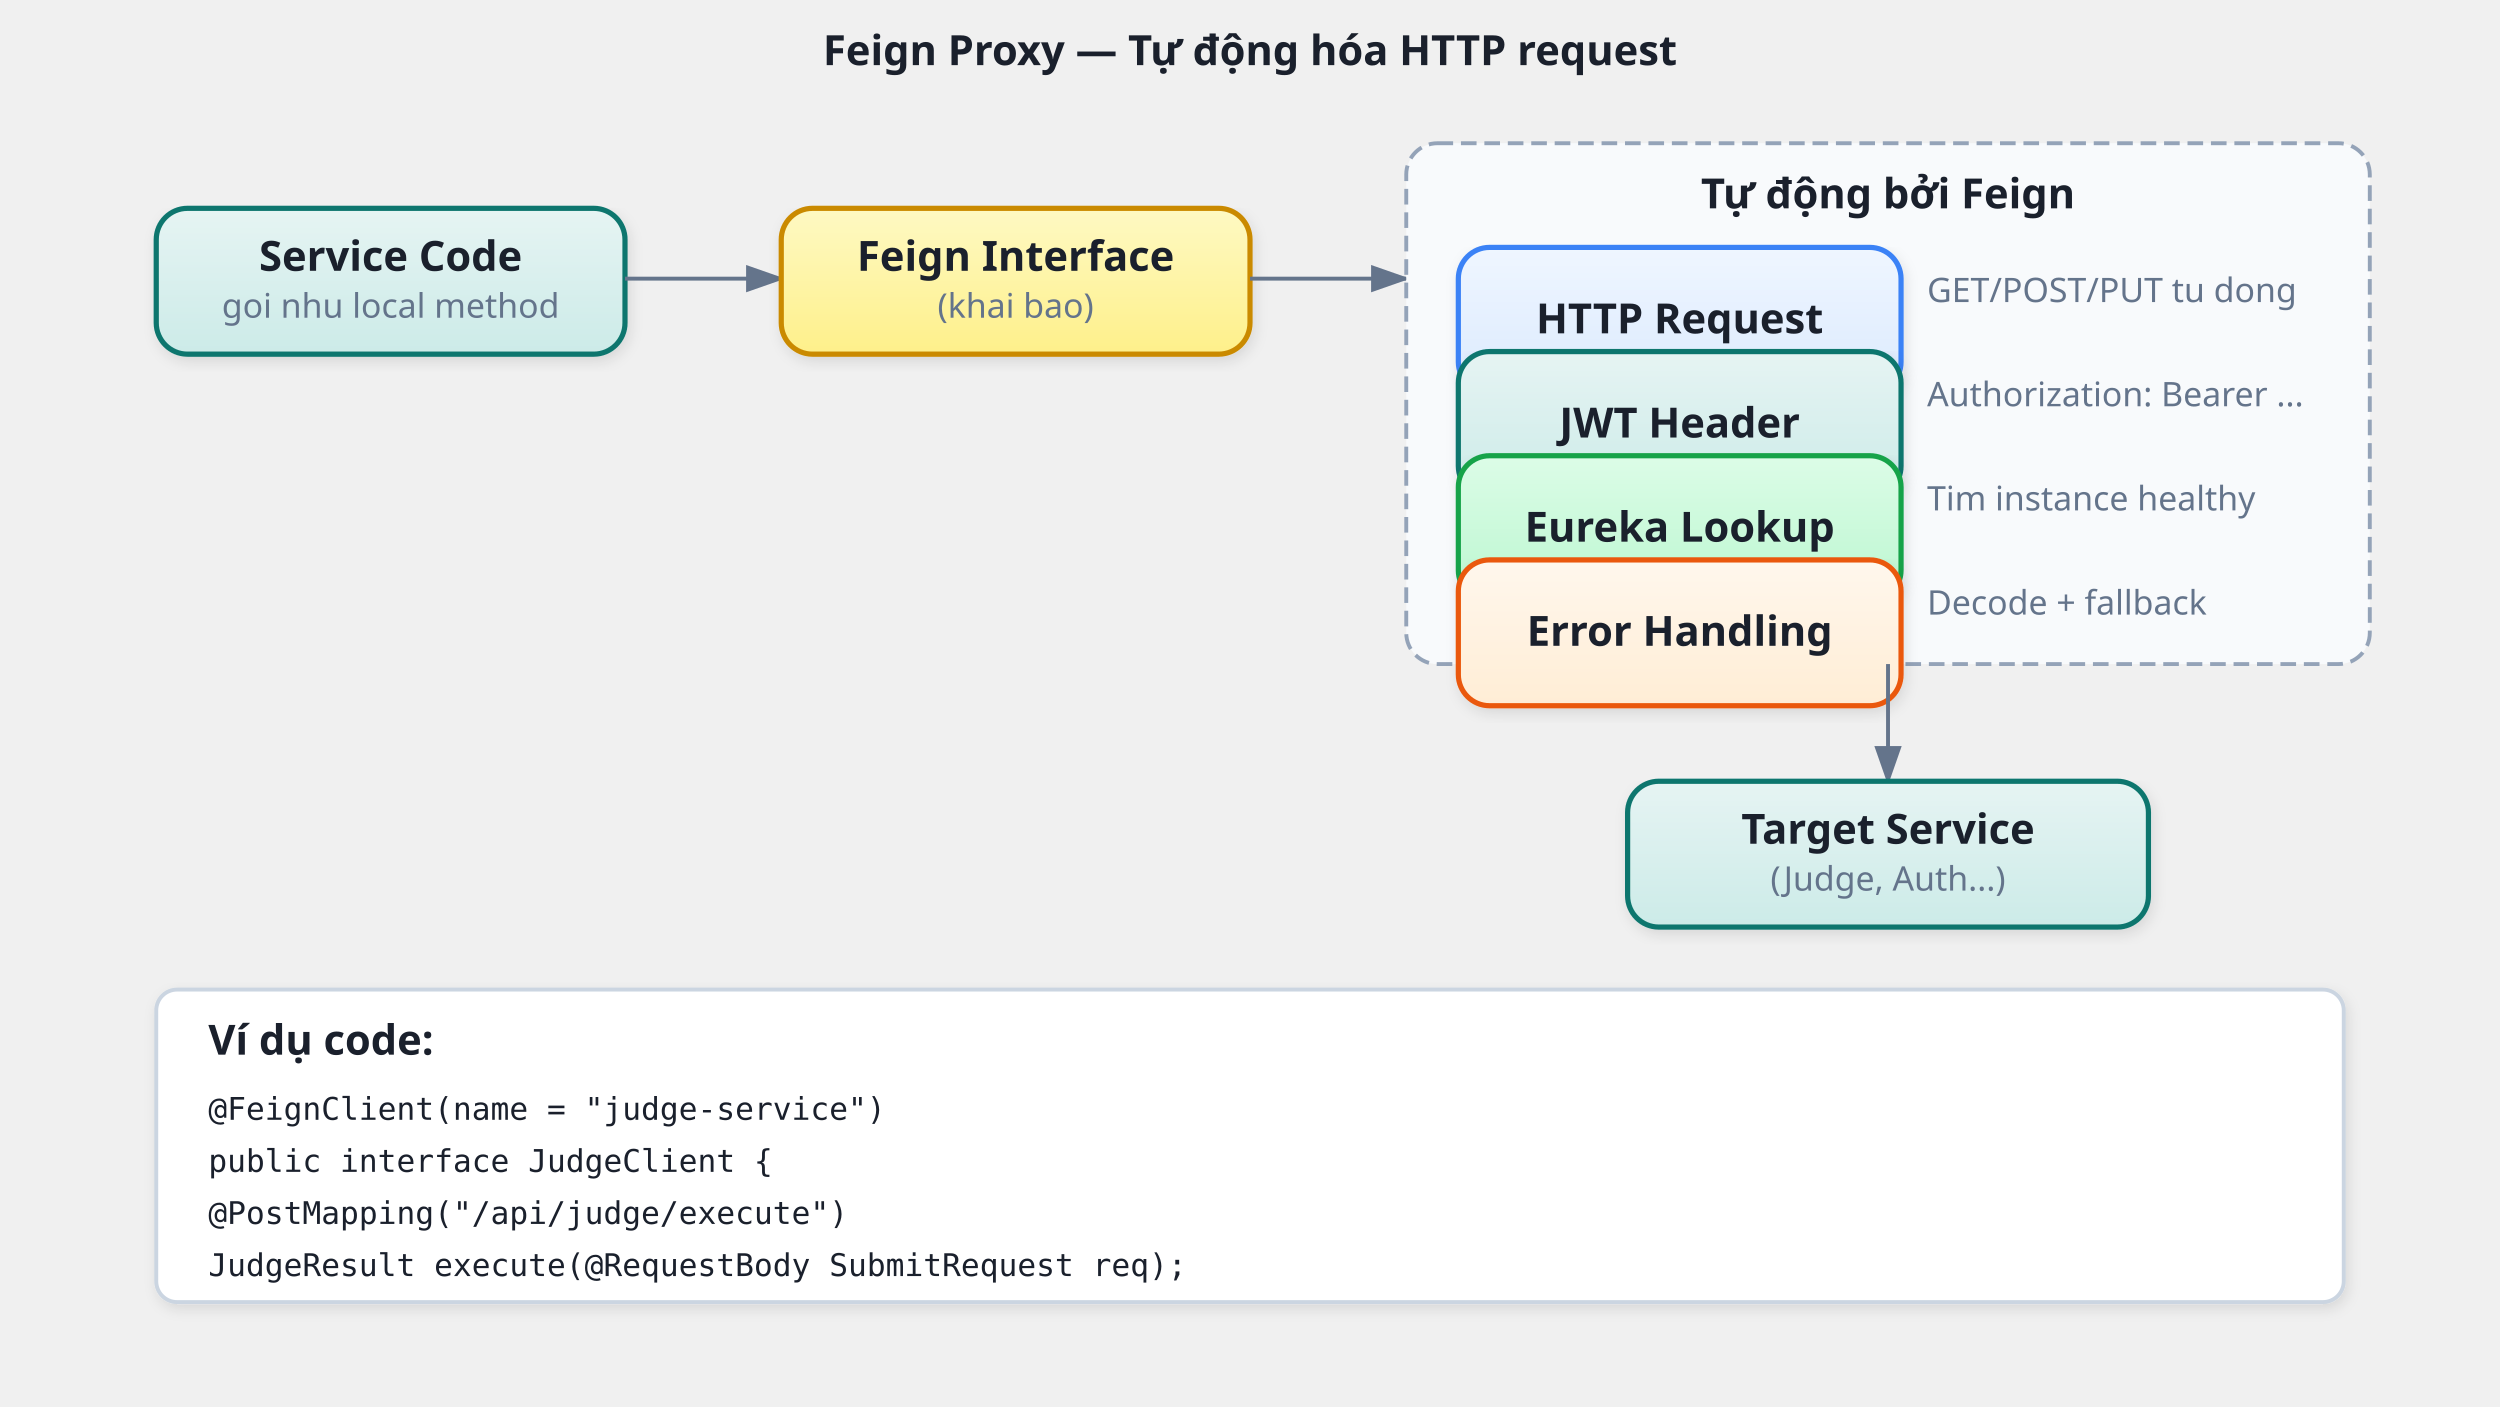
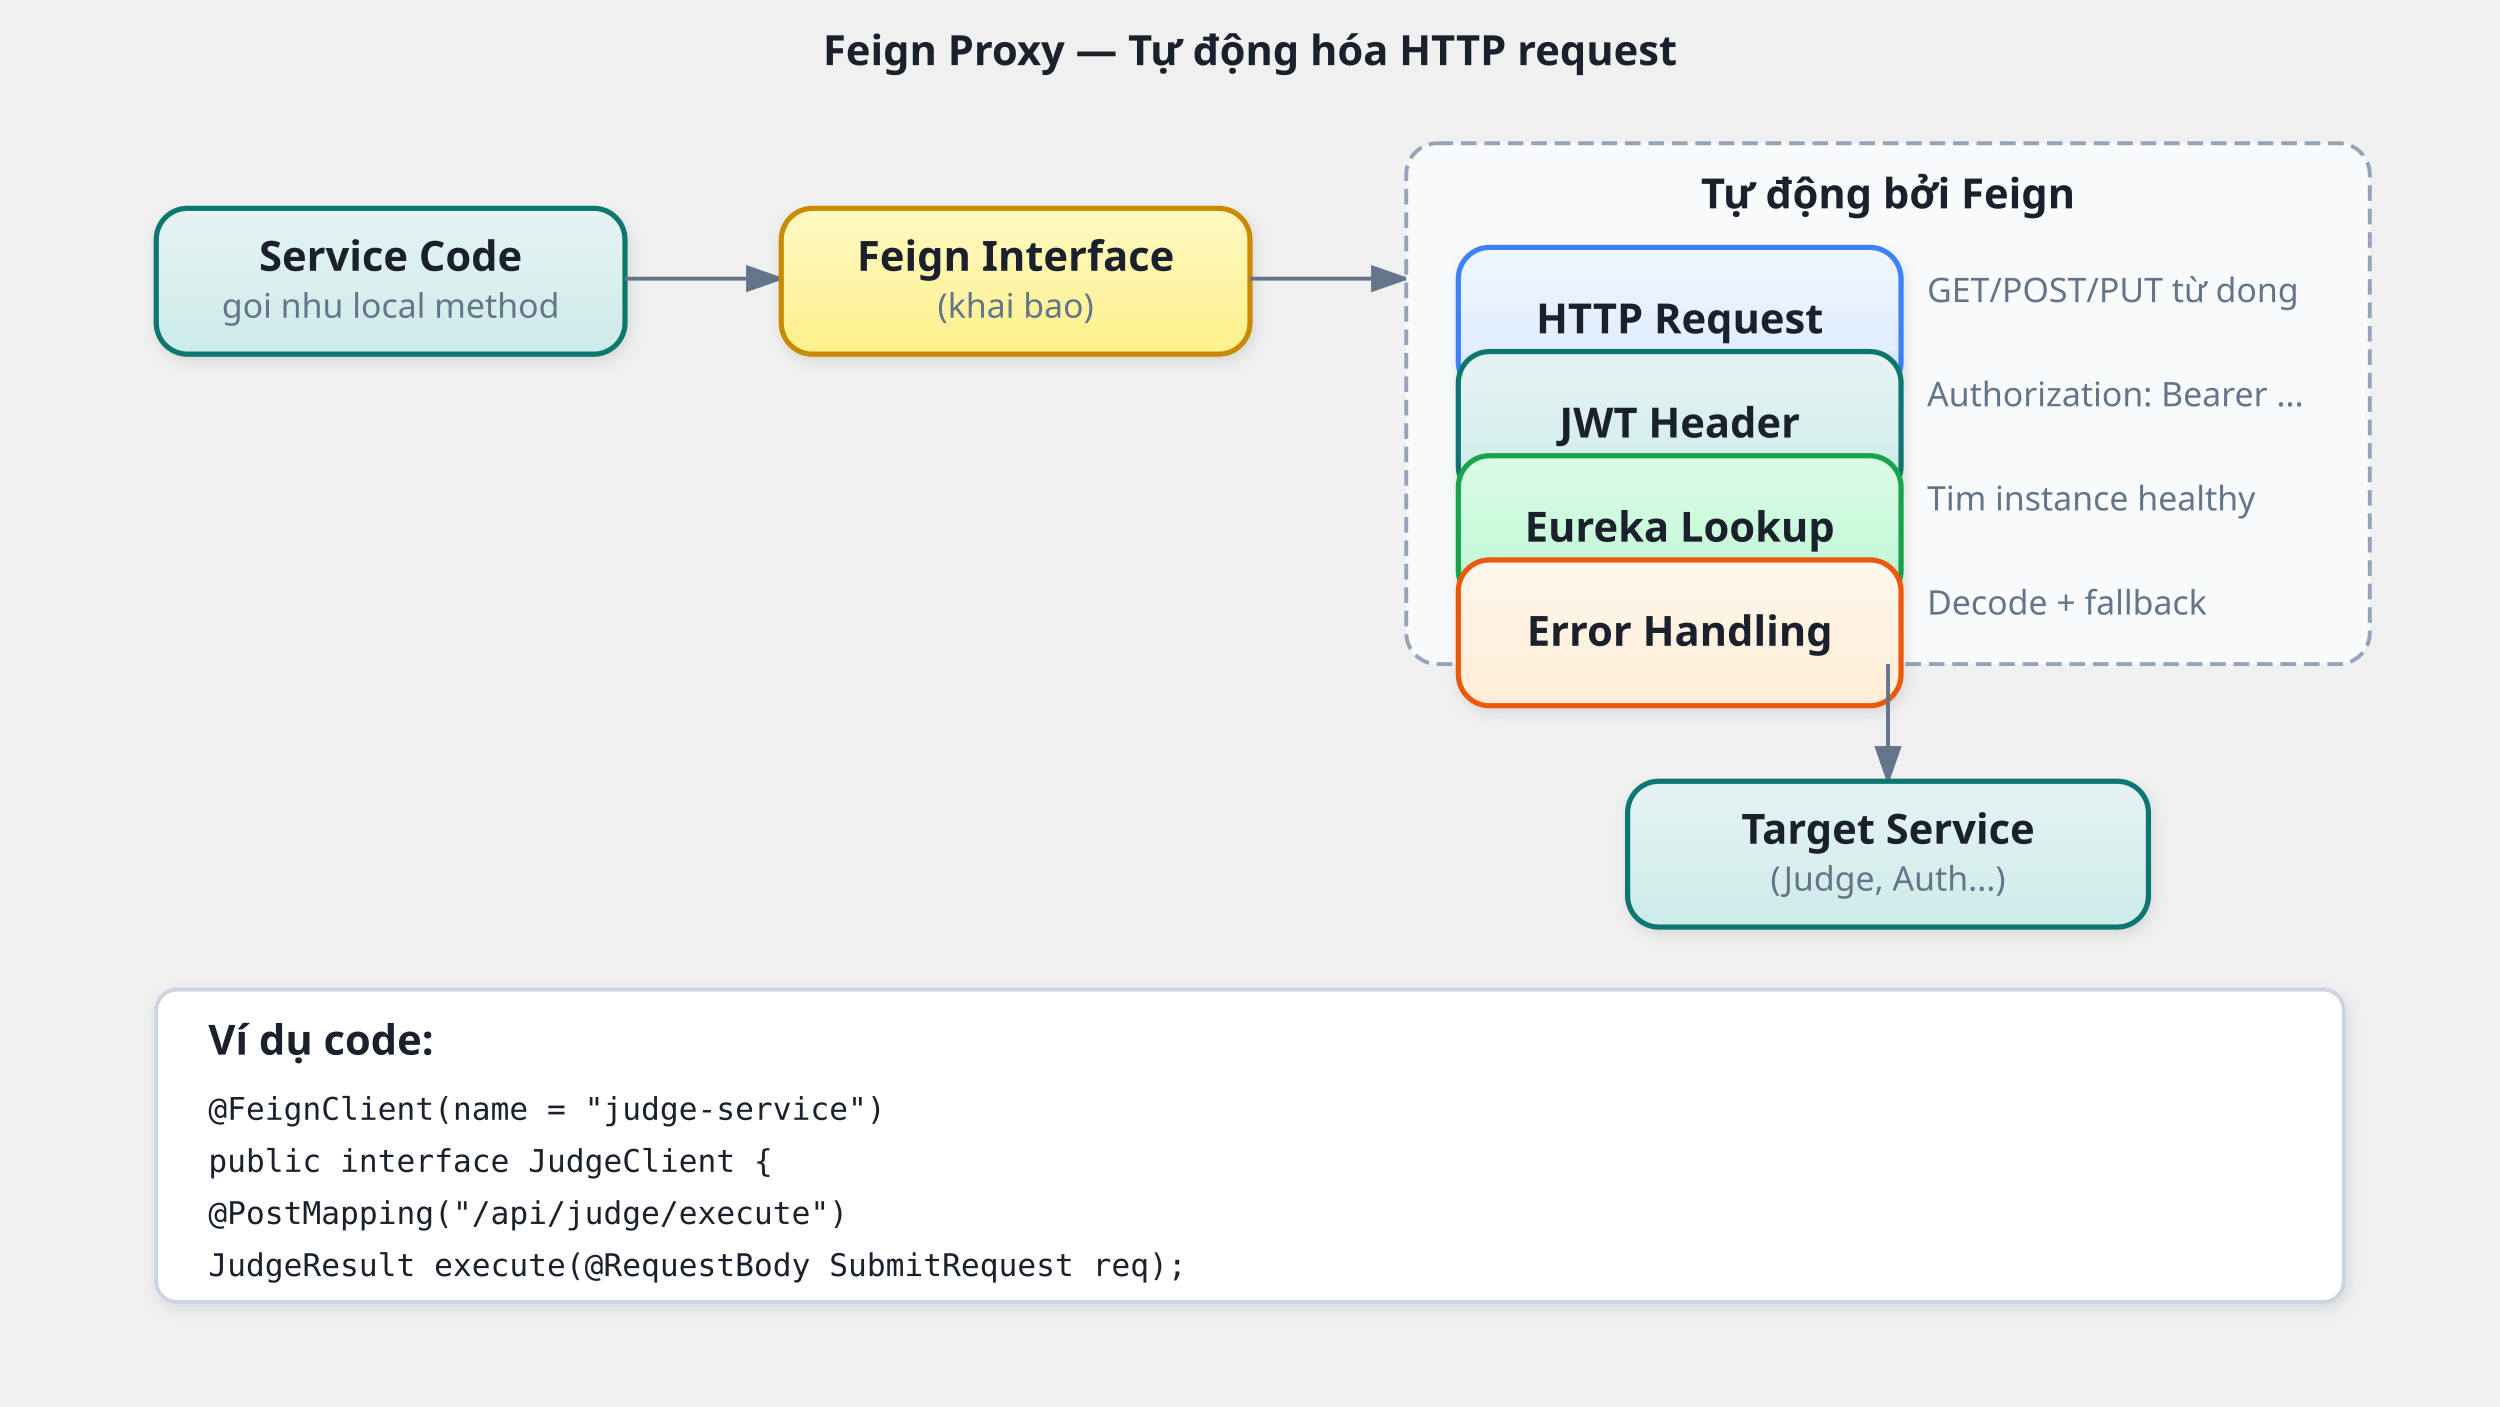
<svg xmlns="http://www.w3.org/2000/svg" viewBox="0 0 960 540" width="100%" height="100%">
  <defs>
    <marker id="arrowhead" markerWidth="10" markerHeight="7" refX="9" refY="3.5" orient="auto">
      <polygon points="0 0, 10 3.5, 0 7" fill="#64748b" />
    </marker>
    <marker id="arrowhead-danger" markerWidth="10" markerHeight="7" refX="9" refY="3.5" orient="auto">
      <polygon points="0 0, 10 3.5, 0 7" fill="#dc2626" />
    </marker>
    <filter id="shadow" x="-4%" y="-4%" width="108%" height="116%">
      <feDropShadow dx="1" dy="2" stdDeviation="2.5" flood-color="#0000001a" />
    </filter>
    <linearGradient id="grad-service" x1="0" y1="0" x2="0" y2="1">
      <stop offset="0%" stop-color="#e6f4f3" />
      <stop offset="100%" stop-color="#ccebe8" />
    </linearGradient>
    <linearGradient id="grad-storage" x1="0" y1="0" x2="0" y2="1">
      <stop offset="0%" stop-color="#dbeafe" />
      <stop offset="100%" stop-color="#bfdbfe" />
    </linearGradient>
    <linearGradient id="grad-event" x1="0" y1="0" x2="0" y2="1">
      <stop offset="0%" stop-color="#fef9c3" />
      <stop offset="100%" stop-color="#fef08a" />
    </linearGradient>
    <linearGradient id="grad-success" x1="0" y1="0" x2="0" y2="1">
      <stop offset="0%" stop-color="#dcfce7" />
      <stop offset="100%" stop-color="#bbf7d0" />
    </linearGradient>
    <linearGradient id="grad-danger" x1="0" y1="0" x2="0" y2="1">
      <stop offset="0%" stop-color="#fee2e2" />
      <stop offset="100%" stop-color="#fecaca" />
    </linearGradient>
    <linearGradient id="grad-warning" x1="0" y1="0" x2="0" y2="1">
      <stop offset="0%" stop-color="#fff7ed" />
      <stop offset="100%" stop-color="#ffedd5" />
    </linearGradient>
    <linearGradient id="grad-info" x1="0" y1="0" x2="0" y2="1">
      <stop offset="0%" stop-color="#eff6ff" />
      <stop offset="100%" stop-color="#dbeafe" />
    </linearGradient>
    <linearGradient id="grad-highlight" x1="0" y1="0" x2="0" y2="1">
      <stop offset="0%" stop-color="#f5f3ff" />
      <stop offset="100%" stop-color="#ede9fe" />
    </linearGradient>
    <linearGradient id="grad-legacy" x1="0" y1="0" x2="0" y2="1">
      <stop offset="0%" stop-color="#f3f4f6" />
      <stop offset="100%" stop-color="#e5e7eb" />
    </linearGradient>
  </defs>
  <style>
    text {
      font-family: 'Segoe UI', system-ui, -apple-system, sans-serif;
      font-size: 14px;
      fill: #1a202c;
    }
    .title { font-weight: 600; font-size: 16px; }
    .small { font-size: 12px; }
    .subtitle { font-size: 13px; fill: #64748b; }
    .mono { font-family: 'Consolas', 'DejaVu Sans Mono', monospace; font-size: 12px; }

    .cluster { fill: #f8fafc; stroke: #94a3b8; stroke-width: 1.5; stroke-dasharray: 6 3; }
    .service { fill: url(#grad-service); stroke: #0f766e; stroke-width: 2.0; filter: url(#shadow); }
    .storage { fill: url(#grad-storage); stroke: #2563eb; stroke-width: 2.0; filter: url(#shadow); }
    .event   { fill: url(#grad-event);   stroke: #ca8a04;   stroke-width: 2.0; filter: url(#shadow); }
    .success { fill: url(#grad-success); stroke: #16a34a; stroke-width: 2.0; filter: url(#shadow); }
    .danger  { fill: url(#grad-danger);  stroke: #dc2626;  stroke-width: 2.0; filter: url(#shadow); }
    .warning { fill: url(#grad-warning); stroke: #ea580c; stroke-width: 2.0; filter: url(#shadow); }
    .info    { fill: url(#grad-info);    stroke: #3b82f6;    stroke-width: 2.0; filter: url(#shadow); }
    .highlight { fill: url(#grad-highlight); stroke: #7c3aed; stroke-width: 2.0; filter: url(#shadow); }
    .legacy  { fill: url(#grad-legacy);  stroke: #9ca3af;  stroke-width: 1.5; filter: url(#shadow); }
    .note    { fill: #ffffff;    stroke: #cbd5e1;   stroke-width: 1.5; filter: url(#shadow); }
    .step    { fill: #ffffff;    stroke: #94a3b8;         stroke-width: 1.5; filter: url(#shadow); }

    .service-flat { fill: #e6f4f3; stroke: #0f766e; stroke-width: 1.5; }
    .storage-flat { fill: #dbeafe; stroke: #2563eb; stroke-width: 1.5; }
    .event-flat   { fill: #fef9c3;   stroke: #ca8a04;   stroke-width: 1.5; }

    .arrow {
      stroke: #64748b; stroke-width: 1.5; fill: none;
      marker-end: url(#arrowhead);
    }
    .arrow-dashed {
      stroke: #64748b; stroke-width: 1.5; fill: none;
      stroke-dasharray: 6 3; marker-end: url(#arrowhead);
    }
    .arrow-danger {
      stroke: #dc2626; stroke-width: 2.0; fill: none;
      marker-end: url(#arrowhead-danger);
    }
    .arrow-bg { fill: #ffffff; opacity: 0.92; }
    .lifeline {
      stroke: #94a3b8; stroke-width: 1.0;
      stroke-dasharray: 4 3; fill: none;
    }
    .separator {
      stroke: #cbd5e1; stroke-width: 1.0;
    }
  </style>
  <text x="480" y="25" text-anchor="middle" class="title">Feign Proxy — Tự động hóa HTTP request</text>
  <rect x="60" y="80" width="180" height="56" rx="12" class="service" />
  <text x="150.0" y="104.0" text-anchor="middle" class="title">Service Code</text>
  <text x="150.0" y="122.0" text-anchor="middle" class="subtitle">goi nhu local method</text>
  <path d="M 240 107 L 300 107" class="arrow" />
  <rect x="300" y="80" width="180" height="56" rx="12" class="event" />
  <text x="390.0" y="104.0" text-anchor="middle" class="title">Feign Interface</text>
  <text x="390.0" y="122.0" text-anchor="middle" class="subtitle">(khai bao)</text>
  <path d="M 480 107 L 540 107" class="arrow" />
  <rect x="540" y="55" width="370" height="200" rx="12" class="cluster" />
  <text x="725" y="80" text-anchor="middle" class="title">Tự động bởi Feign</text>
  <rect x="560" y="95" width="170" height="56" rx="12" class="info" />
  <text x="645.0" y="128.0" text-anchor="middle" class="title">HTTP Request</text>
-   <text x="740" y="116" class="subtitle">GET/POST/PUT tu dong</text>
+   <text x="740" y="116" class="subtitle">GET/POST/PUT từ dong</text>
  <rect x="560" y="135" width="170" height="56" rx="12" class="service" />
  <text x="645.0" y="168.0" text-anchor="middle" class="title">JWT Header</text>
  <text x="740" y="156" class="subtitle">Authorization: Bearer ...</text>
  <rect x="560" y="175" width="170" height="56" rx="12" class="success" />
  <text x="645.0" y="208.0" text-anchor="middle" class="title">Eureka Lookup</text>
  <text x="740" y="196" class="subtitle">Tim instance healthy</text>
  <rect x="560" y="215" width="170" height="56" rx="12" class="warning" />
  <text x="645.0" y="248.0" text-anchor="middle" class="title">Error Handling</text>
  <text x="740" y="236" class="subtitle">Decode + fallback</text>
  <path d="M 725 255 L 725 300" class="arrow" />
  <rect x="625" y="300" width="200" height="56" rx="12" class="service" />
  <text x="725.0" y="324.0" text-anchor="middle" class="title">Target Service</text>
  <text x="725.0" y="342.0" text-anchor="middle" class="subtitle">(Judge, Auth...)</text>
  <rect x="60" y="380" width="840" height="120" rx="8" class="note" />
  <text x="80" y="405" class="title">Ví dụ code:</text>
  <text x="80" y="430" class="mono">@FeignClient(name = "judge-service")</text>
  <text x="80" y="450" class="mono">public interface JudgeClient {</text>
  <text x="80" y="470" class="mono">    @PostMapping("/api/judge/execute")</text>
  <text x="80" y="490" class="mono">    JudgeResult execute(@RequestBody SubmitRequest req);</text>
</svg>
